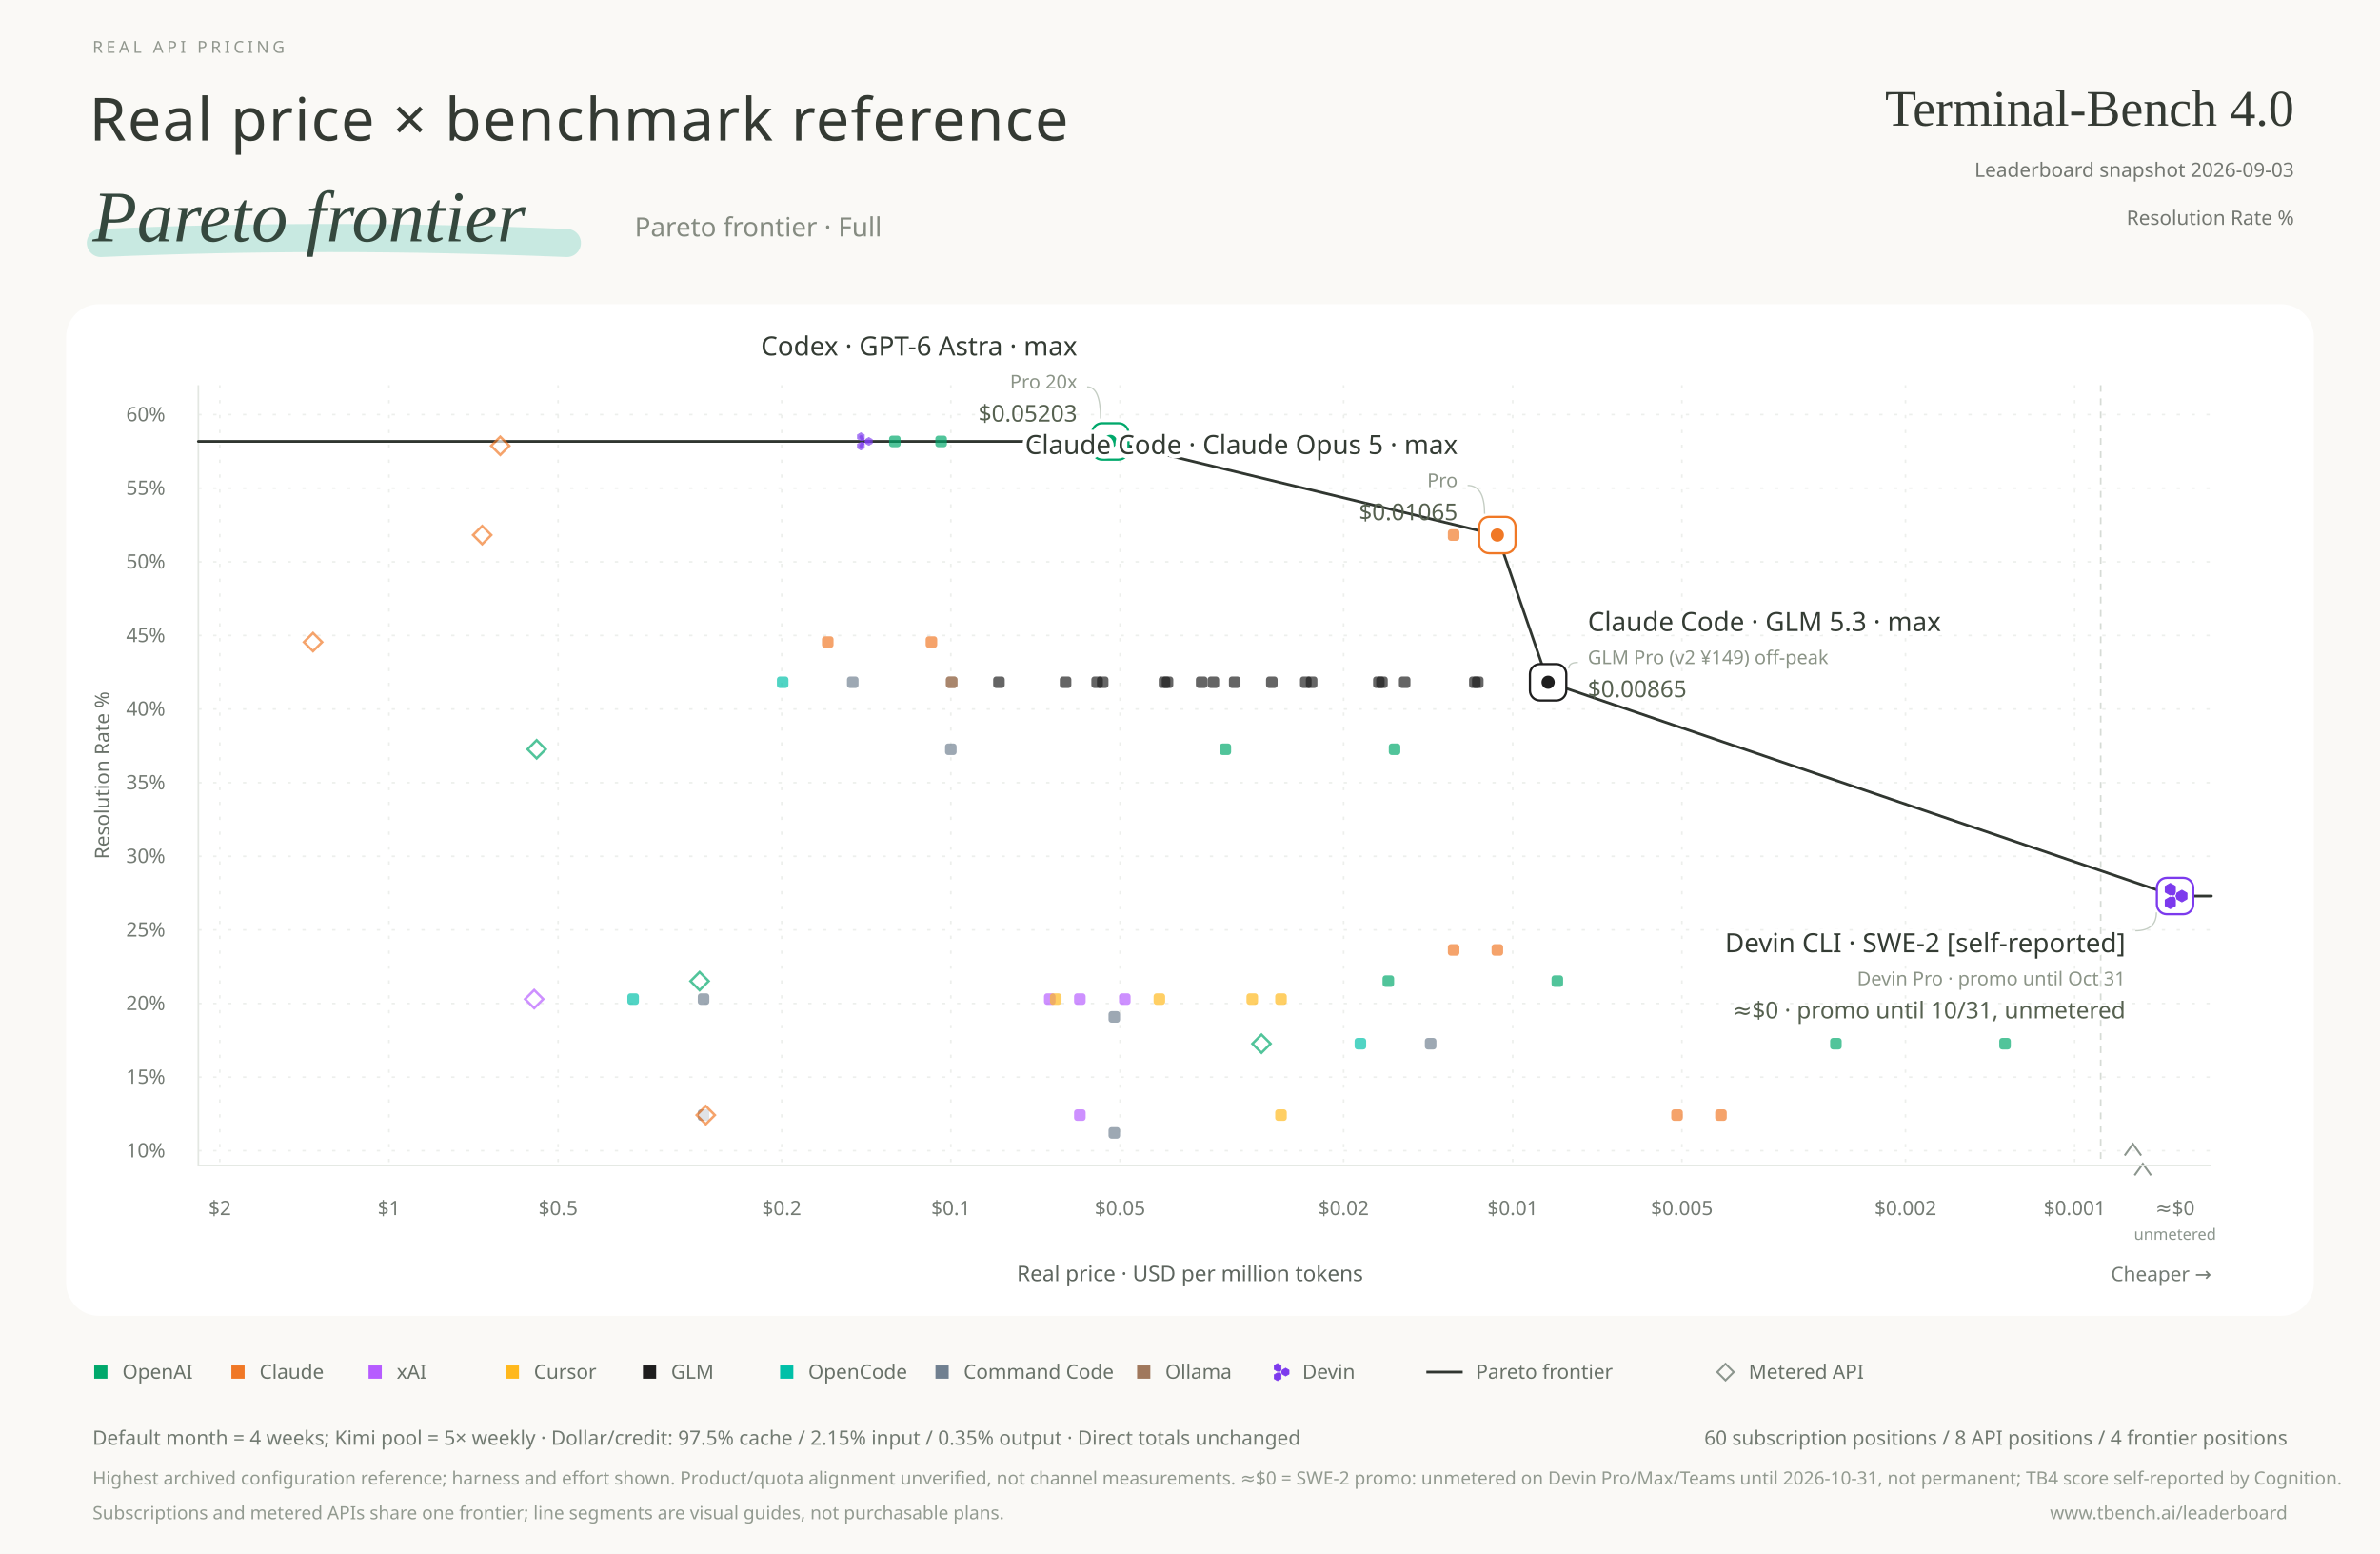
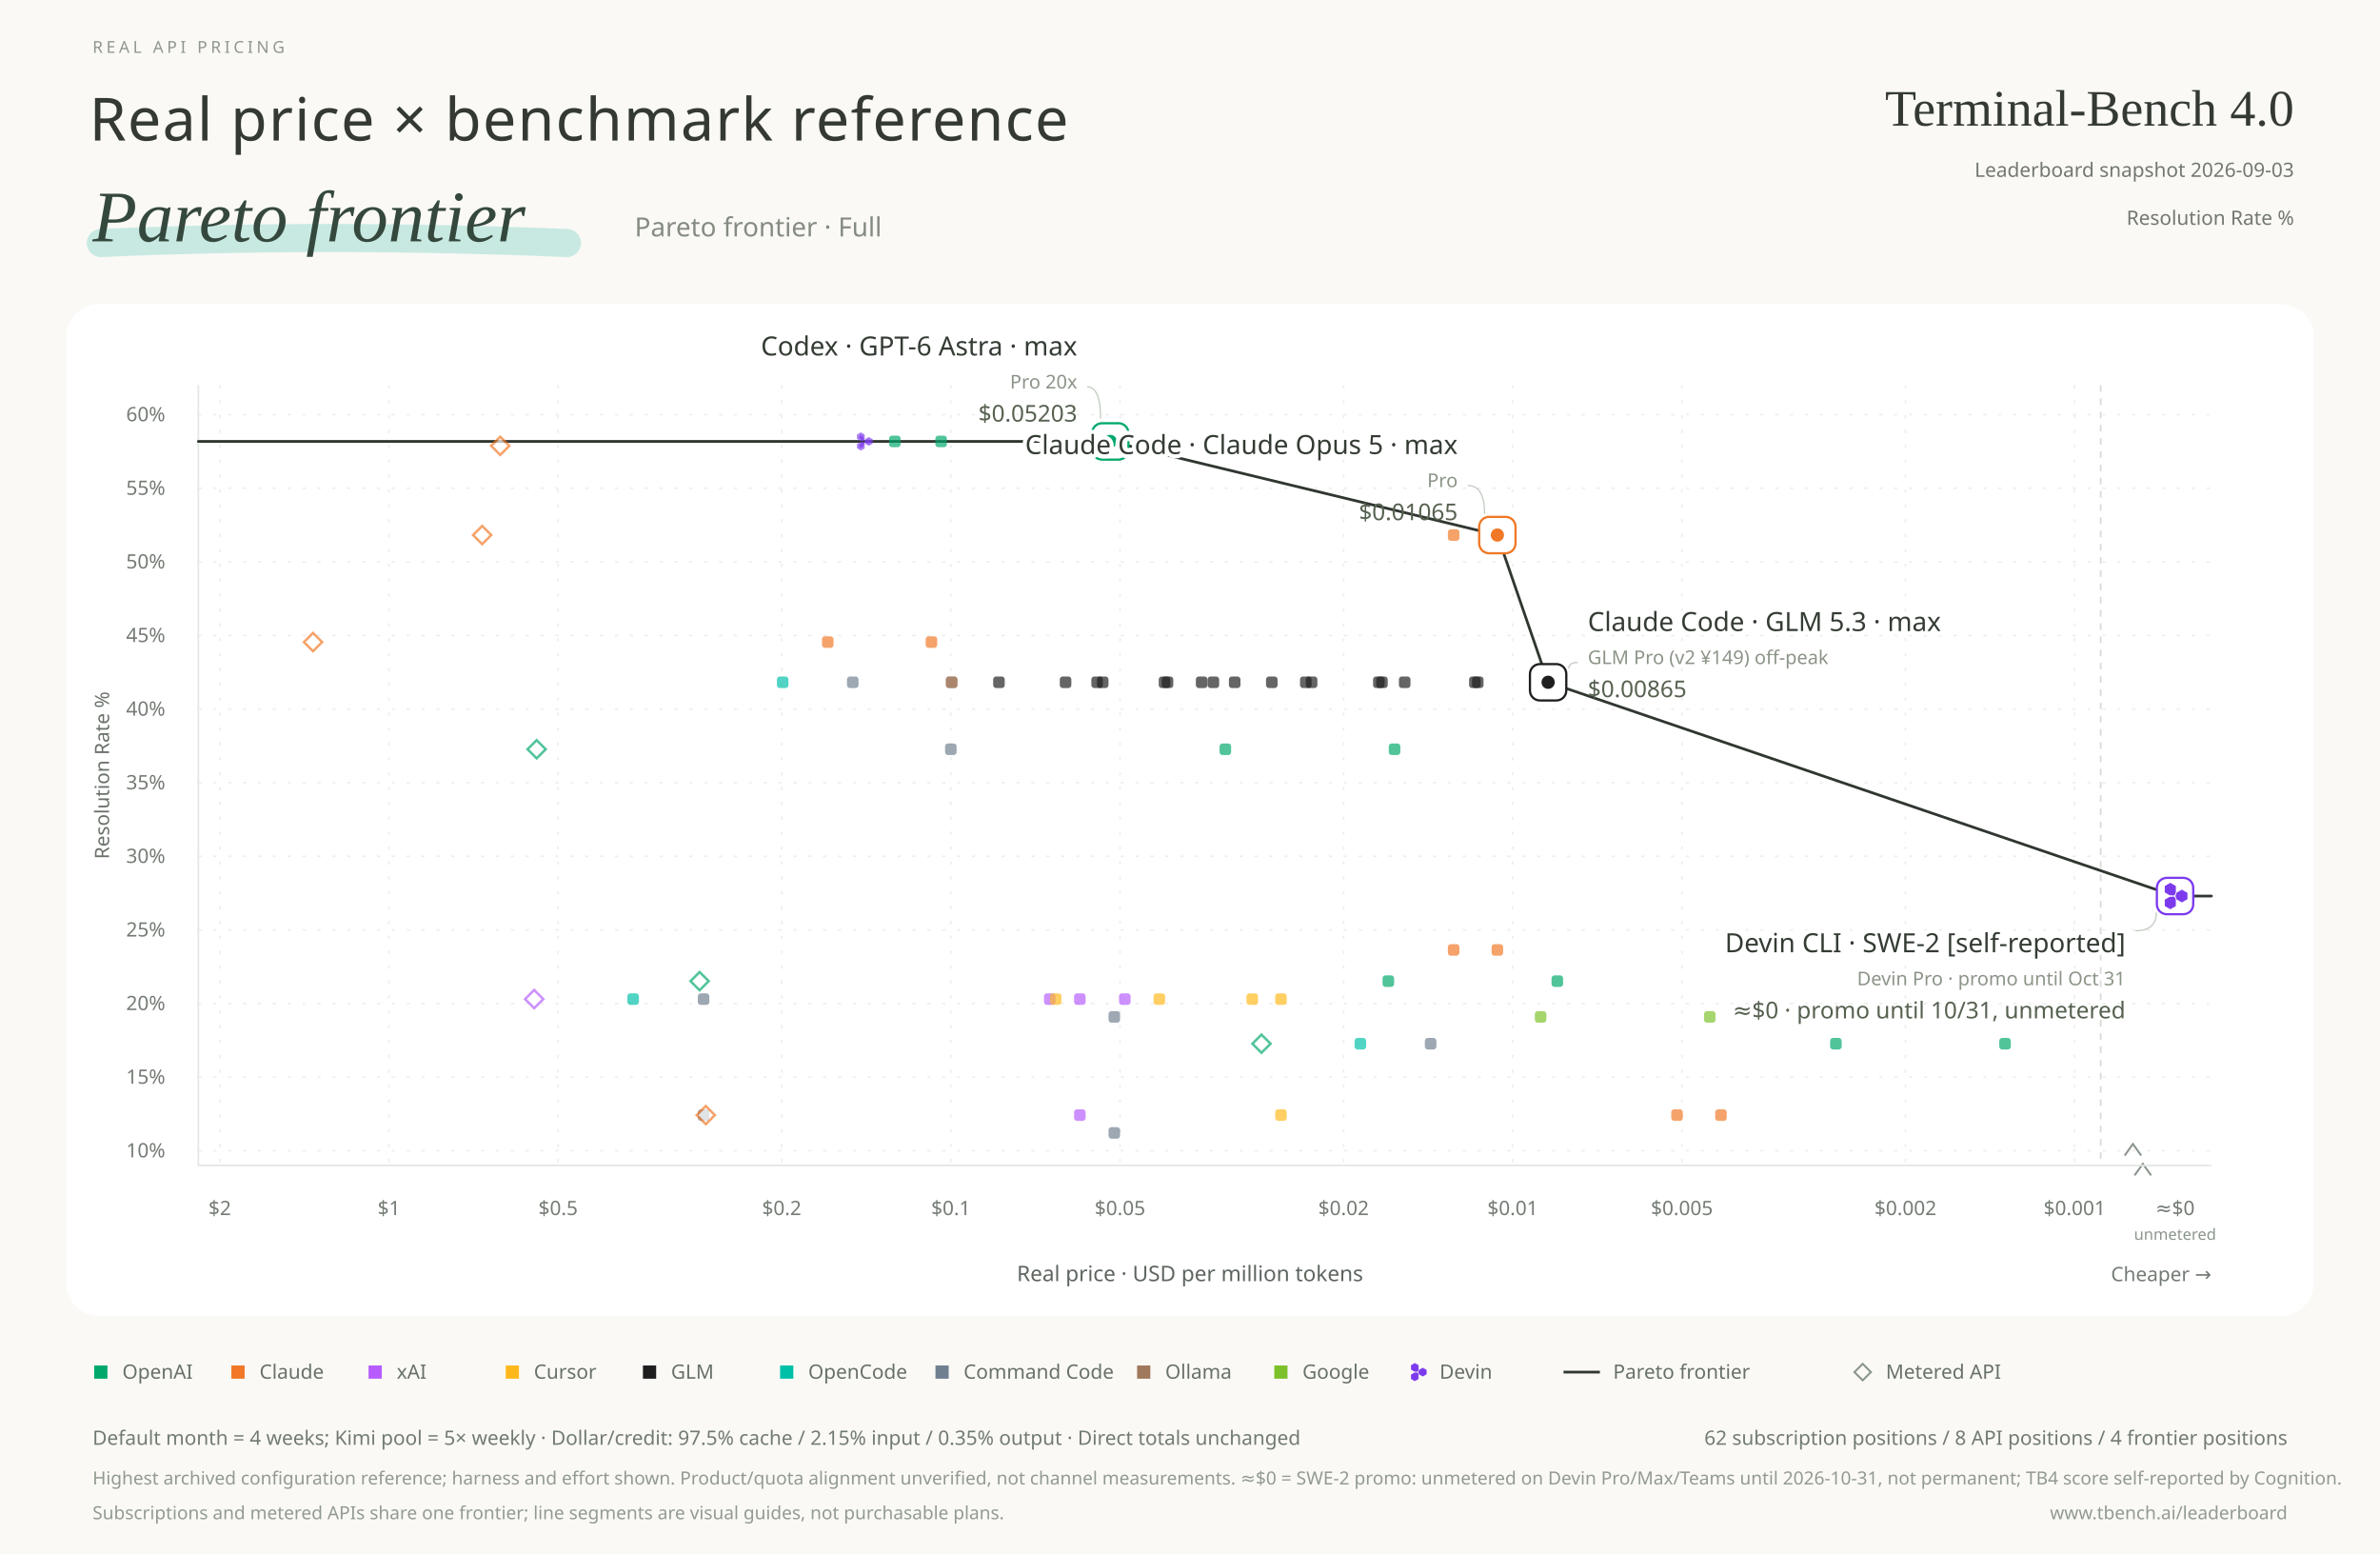
<svg xmlns="http://www.w3.org/2000/svg" width="1440" height="940" viewBox="0 0 1440 940" role="img" aria-labelledby="title desc">
  <style>text{font-family:"Microsoft YaHei","Segoe UI",sans-serif} .serif{font-family:"Times New Roman",serif} .number{font-family:"Segoe UI",sans-serif;font-variant-numeric:tabular-nums} .label-name{paint-order:stroke;stroke:#fff;stroke-width:5px;stroke-linejoin:round} .point:hover{opacity:1}</style>
  <rect width="1440" height="940" fill="#FAF9F6" />
  <text x="56.000" y="32.000" font-size="10" fill="#90968D" text-anchor="start" font-weight="400" letter-spacing="2.1">REAL API PRICING</text>
  <text x="54.000" y="85.000" font-size="36" fill="#343A33" text-anchor="start" font-weight="300" letter-spacing=".8">Real price × benchmark reference</text>
  <path d="M61 147 Q197 141 343 147" stroke="#9FDDD0" stroke-width="17" stroke-linecap="round" opacity=".55" fill="none" />
  <text x="56.000" y="146.000" font-size="44" fill="#35483E" text-anchor="start" font-weight="400" class="serif" font-style="italic">Pareto frontier</text>
  <text x="384.000" y="143.000" font-size="16" fill="#858B81" text-anchor="start" font-weight="300">Pareto frontier · Full</text>
  <text x="1388.000" y="76.000" font-size="31" fill="#343A33" text-anchor="end" font-weight="400" class="serif">Terminal-Bench 4.0</text>
  <text x="1388.000" y="107.000" font-size="12" fill="#737771" text-anchor="end" font-weight="400">Leaderboard snapshot  2026-09-03</text>
  <text x="1388.000" y="136.000" font-size="12" fill="#737771" text-anchor="end" font-weight="400">Resolution Rate %</text>
  <rect x="40" y="184" width="1360" height="612" rx="20" fill="#FFFFFF" />
  <path d="M1255.232 233V705" stroke="#E8EBE7" stroke-dasharray="2 7" opacity=".8" />
  <text x="1255.232" y="735.000" font-size="12" fill="#747B74" text-anchor="middle" font-weight="400" class="number">$0.001</text>
  <path d="M1152.892 233V705" stroke="#E8EBE7" stroke-dasharray="2 7" opacity=".8" />
  <text x="1152.892" y="735.000" font-size="12" fill="#747B74" text-anchor="middle" font-weight="400" class="number">$0.002</text>
  <path d="M1017.606 233V705" stroke="#E8EBE7" stroke-dasharray="2 7" opacity=".8" />
  <text x="1017.606" y="735.000" font-size="12" fill="#747B74" text-anchor="middle" font-weight="400" class="number">$0.005</text>
  <path d="M915.266 233V705" stroke="#E8EBE7" stroke-dasharray="2 7" opacity=".8" />
  <text x="915.266" y="735.000" font-size="12" fill="#747B74" text-anchor="middle" font-weight="400" class="number">$0.01</text>
  <path d="M812.926 233V705" stroke="#E8EBE7" stroke-dasharray="2 7" opacity=".8" />
  <text x="812.926" y="735.000" font-size="12" fill="#747B74" text-anchor="middle" font-weight="400" class="number">$0.02</text>
  <path d="M677.640 233V705" stroke="#E8EBE7" stroke-dasharray="2 7" opacity=".8" />
  <text x="677.640" y="735.000" font-size="12" fill="#747B74" text-anchor="middle" font-weight="400" class="number">$0.05</text>
  <path d="M575.300 233V705" stroke="#E8EBE7" stroke-dasharray="2 7" opacity=".8" />
  <text x="575.300" y="735.000" font-size="12" fill="#747B74" text-anchor="middle" font-weight="400" class="number">$0.1</text>
  <path d="M472.960 233V705" stroke="#E8EBE7" stroke-dasharray="2 7" opacity=".8" />
  <text x="472.960" y="735.000" font-size="12" fill="#747B74" text-anchor="middle" font-weight="400" class="number">$0.2</text>
  <path d="M337.674 233V705" stroke="#E8EBE7" stroke-dasharray="2 7" opacity=".8" />
  <text x="337.674" y="735.000" font-size="12" fill="#747B74" text-anchor="middle" font-weight="400" class="number">$0.5</text>
  <path d="M235.334 233V705" stroke="#E8EBE7" stroke-dasharray="2 7" opacity=".8" />
  <text x="235.334" y="735.000" font-size="12" fill="#747B74" text-anchor="middle" font-weight="400" class="number">$1</text>
  <path d="M132.994 233V705" stroke="#E8EBE7" stroke-dasharray="2 7" opacity=".8" />
  <text x="132.994" y="735.000" font-size="12" fill="#747B74" text-anchor="middle" font-weight="400" class="number">$2</text>
  <path d="M1271.010 233V705" stroke="#D6DBD5" stroke-dasharray="4 4" />
  <path d="M1285.505 699l5 -7 5 7M1291.505 711l5 -7 5 7" stroke="#8B958D" stroke-width="1.2" fill="none" />
  <text x="1316.000" y="735.000" font-size="12" fill="#747B74" text-anchor="middle" font-weight="400" class="number">≈$0</text>
  <text x="1316.000" y="750.000" font-size="9.5" fill="#8B958D" text-anchor="middle" font-weight="400">unmetered</text>
  <path d="M120 696.094H1338" stroke="#E8EBE7" stroke-dasharray="2 7" opacity=".8" />
  <text x="100.000" y="700.094" font-size="12" fill="#747B74" text-anchor="end" font-weight="400" class="number">10%</text>
  <path d="M120 651.566H1338" stroke="#E8EBE7" stroke-dasharray="2 7" opacity=".8" />
  <text x="100.000" y="655.566" font-size="12" fill="#747B74" text-anchor="end" font-weight="400" class="number">15%</text>
  <path d="M120 607.038H1338" stroke="#E8EBE7" stroke-dasharray="2 7" opacity=".8" />
  <text x="100.000" y="611.038" font-size="12" fill="#747B74" text-anchor="end" font-weight="400" class="number">20%</text>
  <path d="M120 562.509H1338" stroke="#E8EBE7" stroke-dasharray="2 7" opacity=".8" />
  <text x="100.000" y="566.509" font-size="12" fill="#747B74" text-anchor="end" font-weight="400" class="number">25%</text>
  <path d="M120 517.981H1338" stroke="#E8EBE7" stroke-dasharray="2 7" opacity=".8" />
  <text x="100.000" y="521.981" font-size="12" fill="#747B74" text-anchor="end" font-weight="400" class="number">30%</text>
  <path d="M120 473.453H1338" stroke="#E8EBE7" stroke-dasharray="2 7" opacity=".8" />
  <text x="100.000" y="477.453" font-size="12" fill="#747B74" text-anchor="end" font-weight="400" class="number">35%</text>
  <path d="M120 428.925H1338" stroke="#E8EBE7" stroke-dasharray="2 7" opacity=".8" />
  <text x="100.000" y="432.925" font-size="12" fill="#747B74" text-anchor="end" font-weight="400" class="number">40%</text>
  <path d="M120 384.396H1338" stroke="#E8EBE7" stroke-dasharray="2 7" opacity=".8" />
  <text x="100.000" y="388.396" font-size="12" fill="#747B74" text-anchor="end" font-weight="400" class="number">45%</text>
  <path d="M120 339.868H1338" stroke="#E8EBE7" stroke-dasharray="2 7" opacity=".8" />
  <text x="100.000" y="343.868" font-size="12" fill="#747B74" text-anchor="end" font-weight="400" class="number">50%</text>
  <path d="M120 295.340H1338" stroke="#E8EBE7" stroke-dasharray="2 7" opacity=".8" />
  <text x="100.000" y="299.340" font-size="12" fill="#747B74" text-anchor="end" font-weight="400" class="number">55%</text>
  <path d="M120 250.811H1338" stroke="#E8EBE7" stroke-dasharray="2 7" opacity=".8" />
  <text x="100.000" y="254.811" font-size="12" fill="#747B74" text-anchor="end" font-weight="400" class="number">60%</text>
  <path d="M120 233V705H1338" fill="none" stroke="#E3E7E2" />
  <text x="66.000" y="469.000" font-size="12" fill="#697169" text-anchor="middle" font-weight="400" transform="rotate(-90 66 469.0)">Resolution Rate %</text>
  <text x="720.000" y="775.000" font-size="13" fill="#5D655E" text-anchor="middle" font-weight="400">Real price · USD per million tokens</text>
  <text x="1338.000" y="775.000" font-size="12" fill="#737B74" text-anchor="end" font-weight="400">Cheaper →</text>
  <path id="frontier" d="M120.000,267.020 L671.764,267.020 L905.968,323.660 L936.679,412.716 L1316.000,542.026 L1338.000,542.026" fill="none" stroke="#303630" stroke-width="1.65" stroke-linecap="round" stroke-linejoin="round" />
  <g class="point" data-billing="subscription" data-frontier="false" data-price="0.03247" data-score="37.27" data-x="741.380" data-y="453.237" transform="translate(741.380 453.237)">
    <rect x="-3.5" y="-3.5" width="7" height="7" rx="1.8" fill="#00A86B" opacity=".68" />
  </g>
  <g class="point" data-billing="subscription" data-frontier="false" data-price="0.01623" data-score="37.27" data-x="843.765" data-y="453.237" transform="translate(843.765 453.237)">
    <rect x="-3.5" y="-3.5" width="7" height="7" rx="1.8" fill="#00A86B" opacity=".68" />
  </g>
  <g class="point" data-billing="subscription" data-frontier="false" data-price="0.00266" data-score="17.27" data-x="1110.787" data-y="631.350" transform="translate(1110.787 631.350)">
    <rect x="-3.5" y="-3.5" width="7" height="7" rx="1.8" fill="#00A86B" opacity=".68" />
  </g>
  <g class="point" data-billing="subscription" data-frontier="false" data-price="0.00133" data-score="17.27" data-x="1213.127" data-y="631.350" transform="translate(1213.127 631.350)">
    <rect x="-3.5" y="-3.5" width="7" height="7" rx="1.8" fill="#00A86B" opacity=".68" />
  </g>
  <g class="point" data-billing="subscription" data-frontier="false" data-price="0.12579" data-score="58.18" data-x="541.424" data-y="267.020" transform="translate(541.424 267.020)">
    <rect x="-3.5" y="-3.5" width="7" height="7" rx="1.8" fill="#00A86B" opacity=".68" />
  </g>
  <g class="point" data-billing="subscription" data-frontier="true" data-price="0.05203" data-score="58.18" data-x="671.764" data-y="267.020" transform="translate(671.764 267.020)">
    <rect x="-11" y="-11" width="22" height="22" rx="6" fill="#FFF" stroke="#00A86B" stroke-width="1.35" />
    <circle r="4" fill="#00A86B" />
  </g>
  <g class="point" data-billing="subscription" data-frontier="false" data-price="0.14265" data-score="58.18" data-x="522.853" data-y="267.020" transform="translate(522.853 267.020)">
    <path d="M0.11,-1.63 L-1.97,-0.43 L-4.05,-1.63 L-4.05,-4.03 L-1.97,-5.23 L0.11,-4.03Z M0.11,4.03 L-1.97,5.23 L-4.05,4.03 L-4.05,1.63 L-1.97,0.43 L0.11,1.63Z M4.91,1.20 L2.83,2.40 L0.75,1.20 L0.75,-1.20 L2.83,-2.40 L4.91,-1.20Z" fill="#7C3AED" opacity="0.68" stroke="#7C3AED" stroke-width="0.43" stroke-linejoin="round" />
    <path d="M-0.89,-1.27 L-1.87,-2.69 M-0.89,1.27 L-1.87,2.69 M1.27,0.00 L2.69,0.00" stroke="#7C3AED" stroke-width="2.16" stroke-linecap="round" opacity="0.68" fill="none" />
  </g>
+   <g class="point" data-billing="subscription" data-frontier="false" data-price="0.00892" data-score="19.09" data-x="932.140" data-y="615.142" transform="translate(932.140 615.142)">
+     <rect x="-3.5" y="-3.5" width="7" height="7" rx="1.8" fill="#7CC12A" opacity=".68" />
+   </g>
+   <g class="point" data-billing="subscription" data-frontier="false" data-price="0.00446" data-score="19.09" data-x="1034.480" data-y="615.142" transform="translate(1034.480 615.142)">
+     <rect x="-3.5" y="-3.5" width="7" height="7" rx="1.8" fill="#7CC12A" opacity=".68" />
+   </g>
  <g class="point" data-billing="subscription" data-frontier="true" data-price="0.01065" data-score="51.82" data-x="905.968" data-y="323.660" transform="translate(905.968 323.660)">
    <rect x="-11" y="-11" width="22" height="22" rx="6" fill="#FFF" stroke="#F07826" stroke-width="1.35" />
    <circle r="4" fill="#F07826" />
  </g>
  <g class="point" data-billing="subscription" data-frontier="false" data-price="0.01274" data-score="51.82" data-x="879.512" data-y="323.660" transform="translate(879.512 323.660)">
    <rect x="-3.5" y="-3.5" width="7" height="7" rx="1.8" fill="#F07826" opacity=".68" />
  </g>
  <g class="point" data-billing="subscription" data-frontier="false" data-price="0.06653" data-score="57.88" data-x="635.468" data-y="269.691" transform="translate(635.468 269.691)">
    <rect x="-3.5" y="-3.5" width="7" height="7" rx="1.8" fill="#F07826" opacity=".68" />
  </g>
  <g class="point" data-billing="subscription" data-frontier="false" data-price="0.05894" data-score="20.3" data-x="653.353" data-y="604.366" transform="translate(653.353 604.366)">
    <rect x="-3.5" y="-3.5" width="7" height="7" rx="1.8" fill="#B65CFF" opacity=".68" />
  </g>
  <g class="point" data-billing="subscription" data-frontier="false" data-price="0.04902" data-score="20.3" data-x="680.563" data-y="604.366" transform="translate(680.563 604.366)">
    <rect x="-3.5" y="-3.5" width="7" height="7" rx="1.8" fill="#B65CFF" opacity=".68" />
  </g>
  <g class="point" data-billing="subscription" data-frontier="false" data-price="0.06667" data-score="20.3" data-x="635.158" data-y="604.366" transform="translate(635.158 604.366)">
    <rect x="-3.5" y="-3.5" width="7" height="7" rx="1.8" fill="#B65CFF" opacity=".68" />
  </g>
  <g class="point" data-billing="subscription" data-frontier="false" data-price="0.02585" data-score="20.3" data-x="775.044" data-y="604.366" transform="translate(775.044 604.366)">
    <rect x="-3.5" y="-3.5" width="7" height="7" rx="1.8" fill="#FFB81C" opacity=".68" />
  </g>
  <g class="point" data-billing="subscription" data-frontier="false" data-price="0.06506" data-score="20.3" data-x="638.767" data-y="604.366" transform="translate(638.767 604.366)">
    <rect x="-3.5" y="-3.5" width="7" height="7" rx="1.8" fill="#FFB81C" opacity=".68" />
  </g>
  <g class="point" data-billing="subscription" data-frontier="false" data-price="0.04255" data-score="20.3" data-x="701.462" data-y="604.366" transform="translate(701.462 604.366)">
    <rect x="-3.5" y="-3.5" width="7" height="7" rx="1.8" fill="#FFB81C" opacity=".68" />
  </g>
  <g class="point" data-billing="subscription" data-frontier="false" data-price="0.02908" data-score="20.3" data-x="757.660" data-y="604.366" transform="translate(757.660 604.366)">
    <rect x="-3.5" y="-3.5" width="7" height="7" rx="1.8" fill="#FFB81C" opacity=".68" />
  </g>
  <g class="point" data-billing="subscription" data-frontier="false" data-price="0.08211" data-score="41.82" data-x="604.403" data-y="412.716" transform="translate(604.403 412.716)">
    <rect x="-3.5" y="-3.5" width="7" height="7" rx="1.8" fill="#1E1E1E" opacity=".68" />
  </g>
  <g class="point" data-billing="subscription" data-frontier="false" data-price="0.05491" data-score="41.82" data-x="663.810" data-y="412.716" transform="translate(663.810 412.716)">
    <rect x="-3.5" y="-3.5" width="7" height="7" rx="1.8" fill="#1E1E1E" opacity=".68" />
  </g>
  <g class="point" data-billing="subscription" data-frontier="false" data-price="0.04115" data-score="41.82" data-x="706.401" data-y="412.716" transform="translate(706.401 412.716)">
    <rect x="-3.5" y="-3.5" width="7" height="7" rx="1.8" fill="#1E1E1E" opacity=".68" />
  </g>
  <g class="point" data-billing="subscription" data-frontier="false" data-price="0.0341" data-score="41.82" data-x="734.148" data-y="412.716" transform="translate(734.148 412.716)">
    <rect x="-3.5" y="-3.5" width="7" height="7" rx="1.8" fill="#1E1E1E" opacity=".68" />
  </g>
  <g class="point" data-billing="subscription" data-frontier="false" data-price="0.0228" data-score="41.82" data-x="793.581" data-y="412.716" transform="translate(793.581 412.716)">
    <rect x="-3.5" y="-3.5" width="7" height="7" rx="1.8" fill="#1E1E1E" opacity=".68" />
  </g>
  <g class="point" data-billing="subscription" data-frontier="false" data-price="0.01709" data-score="41.82" data-x="836.142" data-y="412.716" transform="translate(836.142 412.716)">
    <rect x="-3.5" y="-3.5" width="7" height="7" rx="1.8" fill="#1E1E1E" opacity=".68" />
  </g>
  <g class="point" data-billing="subscription" data-frontier="false" data-price="0.06249" data-score="41.82" data-x="644.718" data-y="412.716" transform="translate(644.718 412.716)">
    <rect x="-3.5" y="-3.5" width="7" height="7" rx="1.8" fill="#1E1E1E" opacity=".68" />
  </g>
  <g class="point" data-billing="subscription" data-frontier="false" data-price="0.04166" data-score="41.82" data-x="704.583" data-y="412.716" transform="translate(704.583 412.716)">
    <rect x="-3.5" y="-3.5" width="7" height="7" rx="1.8" fill="#1E1E1E" opacity=".68" />
  </g>
  <g class="point" data-billing="subscription" data-frontier="false" data-price="0.03125" data-score="41.82" data-x="747.034" data-y="412.716" transform="translate(747.034 412.716)">
    <rect x="-3.5" y="-3.5" width="7" height="7" rx="1.8" fill="#1E1E1E" opacity=".68" />
  </g>
  <g class="point" data-billing="subscription" data-frontier="false" data-price="0.01731" data-score="41.82" data-x="834.253" data-y="412.716" transform="translate(834.253 412.716)">
    <rect x="-3.5" y="-3.5" width="7" height="7" rx="1.8" fill="#1E1E1E" opacity=".68" />
  </g>
  <g class="point" data-billing="subscription" data-frontier="false" data-price="0.01154" data-score="41.82" data-x="894.118" data-y="412.716" transform="translate(894.118 412.716)">
    <rect x="-3.5" y="-3.5" width="7" height="7" rx="1.8" fill="#1E1E1E" opacity=".68" />
  </g>
  <g class="point" data-billing="subscription" data-frontier="true" data-price="0.00865" data-score="41.82" data-x="936.679" data-y="412.716" transform="translate(936.679 412.716)">
    <rect x="-11" y="-11" width="22" height="22" rx="6" fill="#FFF" stroke="#1E1E1E" stroke-width="1.35" />
    <circle r="4" fill="#1E1E1E" />
  </g>
  <g class="point" data-billing="subscription" data-frontier="false" data-price="0.05367" data-score="41.82" data-x="667.182" data-y="412.716" transform="translate(667.182 412.716)">
    <rect x="-3.5" y="-3.5" width="7" height="7" rx="1.8" fill="#1E1E1E" opacity=".68" />
  </g>
  <g class="point" data-billing="subscription" data-frontier="false" data-price="0.03578" data-score="41.82" data-x="727.047" data-y="412.716" transform="translate(727.047 412.716)">
    <rect x="-3.5" y="-3.5" width="7" height="7" rx="1.8" fill="#1E1E1E" opacity=".68" />
  </g>
  <g class="point" data-billing="subscription" data-frontier="false" data-price="0.02684" data-score="41.82" data-x="769.495" data-y="412.716" transform="translate(769.495 412.716)">
    <rect x="-3.5" y="-3.5" width="7" height="7" rx="1.8" fill="#1E1E1E" opacity=".68" />
  </g>
  <g class="point" data-billing="subscription" data-frontier="false" data-price="0.02335" data-score="41.82" data-x="790.061" data-y="412.716" transform="translate(790.061 412.716)">
    <rect x="-3.5" y="-3.5" width="7" height="7" rx="1.8" fill="#1E1E1E" opacity=".68" />
  </g>
  <g class="point" data-billing="subscription" data-frontier="false" data-price="0.01557" data-score="41.82" data-x="849.895" data-y="412.716" transform="translate(849.895 412.716)">
    <rect x="-3.5" y="-3.5" width="7" height="7" rx="1.8" fill="#1E1E1E" opacity=".68" />
  </g>
  <g class="point" data-billing="subscription" data-frontier="false" data-price="0.01168" data-score="41.82" data-x="892.338" data-y="412.716" transform="translate(892.338 412.716)">
    <rect x="-3.5" y="-3.5" width="7" height="7" rx="1.8" fill="#1E1E1E" opacity=".68" />
  </g>
  <g class="point" data-billing="subscription" data-frontier="false" data-price="0.36765" data-score="20.3" data-x="383.072" data-y="604.366" transform="translate(383.072 604.366)">
    <rect x="-3.5" y="-3.5" width="7" height="7" rx="1.8" fill="#00C0A8" opacity=".68" />
  </g>
  <g class="point" data-billing="subscription" data-frontier="false" data-price="0.01867" data-score="17.27" data-x="823.086" data-y="631.350" transform="translate(823.086 631.350)">
    <rect x="-3.5" y="-3.5" width="7" height="7" rx="1.8" fill="#00C0A8" opacity=".68" />
  </g>
  <g class="point" data-billing="subscription" data-frontier="false" data-price="0.1992" data-score="41.82" data-x="473.552" data-y="412.716" transform="translate(473.552 412.716)">
    <rect x="-3.5" y="-3.5" width="7" height="7" rx="1.8" fill="#00C0A8" opacity=".68" />
  </g>
  <g class="point" data-billing="subscription" data-frontier="false" data-price="0.1" data-score="37.27" data-x="575.300" data-y="453.237" transform="translate(575.300 453.237)">
    <rect x="-3.5" y="-3.5" width="7" height="7" rx="1.8" fill="#708090" opacity=".68" />
  </g>
  <g class="point" data-billing="subscription" data-frontier="false" data-price="0.05118" data-score="19.09" data-x="674.196" data-y="615.142" transform="translate(674.196 615.142)">
    <rect x="-3.5" y="-3.5" width="7" height="7" rx="1.8" fill="#708090" opacity=".68" />
  </g>
  <g class="point" data-billing="subscription" data-frontier="false" data-price="0.014" data-score="17.27" data-x="865.588" data-y="631.350" transform="translate(865.588 631.350)">
    <rect x="-3.5" y="-3.5" width="7" height="7" rx="1.8" fill="#708090" opacity=".68" />
  </g>
  <g class="point" data-billing="subscription" data-frontier="false" data-price="0.14948" data-score="41.82" data-x="515.948" data-y="412.716" transform="translate(515.948 412.716)">
    <rect x="-3.5" y="-3.5" width="7" height="7" rx="1.8" fill="#708090" opacity=".68" />
  </g>
  <g class="point" data-billing="subscription" data-frontier="false" data-price="0.27548" data-score="12.42" data-x="425.685" data-y="674.543" transform="translate(425.685 674.543)">
    <rect x="-3.5" y="-3.5" width="7" height="7" rx="1.8" fill="#708090" opacity=".68" />
  </g>
  <g class="point" data-billing="subscription" data-frontier="false" data-price="0.27548" data-score="20.3" data-x="425.685" data-y="604.366" transform="translate(425.685 604.366)">
    <rect x="-3.5" y="-3.5" width="7" height="7" rx="1.8" fill="#708090" opacity=".68" />
  </g>
  <g class="point" data-billing="subscription" data-frontier="false" data-price="0.05118" data-score="11.21" data-x="674.196" data-y="685.318" transform="translate(674.196 685.318)">
    <rect x="-3.5" y="-3.5" width="7" height="7" rx="1.8" fill="#708090" opacity=".68" />
  </g>
  <g class="point" data-billing="subscription" data-frontier="false" data-price="0.09965" data-score="41.82" data-x="575.818" data-y="412.716" transform="translate(575.818 412.716)">
    <rect x="-3.5" y="-3.5" width="7" height="7" rx="1.8" fill="#A0785C" opacity=".68" />
  </g>
  <g class="point" data-billing="subscription" data-frontier="false" data-price="0.09967" data-score="41.82" data-x="575.788" data-y="412.716" transform="translate(575.788 412.716)">
    <rect x="-3.5" y="-3.5" width="7" height="7" rx="1.8" fill="#A0785C" opacity=".68" />
  </g>
  <g class="point" data-billing="subscription" data-frontier="false" data-price="0.01665" data-score="21.52" data-x="839.993" data-y="593.501" transform="translate(839.993 593.501)">
    <rect x="-3.5" y="-3.5" width="7" height="7" rx="1.8" fill="#00A86B" opacity=".68" />
  </g>
  <g class="point" data-billing="subscription" data-frontier="false" data-price="0.00833" data-score="21.52" data-x="942.244" data-y="593.501" transform="translate(942.244 593.501)">
    <rect x="-3.5" y="-3.5" width="7" height="7" rx="1.8" fill="#00A86B" opacity=".68" />
  </g>
  <g class="point" data-billing="subscription" data-frontier="false" data-price="0.00426" data-score="12.42" data-x="1041.254" data-y="674.543" transform="translate(1041.254 674.543)">
    <rect x="-3.5" y="-3.5" width="7" height="7" rx="1.8" fill="#F07826" opacity=".68" />
  </g>
  <g class="point" data-billing="subscription" data-frontier="false" data-price="0.01065" data-score="23.64" data-x="905.968" data-y="574.621" transform="translate(905.968 574.621)">
    <rect x="-3.5" y="-3.5" width="7" height="7" rx="1.8" fill="#F07826" opacity=".68" />
  </g>
  <g class="point" data-billing="subscription" data-frontier="false" data-price="0.0051" data-score="12.42" data-x="1014.682" data-y="674.543" transform="translate(1014.682 674.543)">
    <rect x="-3.5" y="-3.5" width="7" height="7" rx="1.8" fill="#F07826" opacity=".68" />
  </g>
  <g class="point" data-billing="subscription" data-frontier="false" data-price="0.01274" data-score="23.64" data-x="879.512" data-y="574.621" transform="translate(879.512 574.621)">
    <rect x="-3.5" y="-3.5" width="7" height="7" rx="1.8" fill="#F07826" opacity=".68" />
  </g>
  <g class="point" data-billing="subscription" data-frontier="false" data-price="0.1656" data-score="44.55" data-x="500.827" data-y="388.404" transform="translate(500.827 388.404)">
    <rect x="-3.5" y="-3.5" width="7" height="7" rx="1.8" fill="#F07826" opacity=".68" />
  </g>
  <g class="point" data-billing="subscription" data-frontier="false" data-price="0.10828" data-score="44.55" data-x="563.555" data-y="388.404" transform="translate(563.555 388.404)">
    <rect x="-3.5" y="-3.5" width="7" height="7" rx="1.8" fill="#F07826" opacity=".68" />
  </g>
  <g class="point" data-billing="subscription" data-frontier="false" data-price="0.06652" data-score="57.88" data-x="635.490" data-y="269.691" transform="translate(635.490 269.691)">
    <rect x="-3.5" y="-3.5" width="7" height="7" rx="1.8" fill="#F07826" opacity=".68" />
  </g>
  <g class="point" data-billing="subscription" data-frontier="false" data-price="0.10406" data-score="58.18" data-x="569.424" data-y="267.020" transform="translate(569.424 267.020)">
    <rect x="-3.5" y="-3.5" width="7" height="7" rx="1.8" fill="#00A86B" opacity=".68" />
  </g>
  <g class="point" data-billing="subscription" data-frontier="false" data-price="0.02585" data-score="12.42" data-x="775.044" data-y="674.543" transform="translate(775.044 674.543)">
    <rect x="-3.5" y="-3.5" width="7" height="7" rx="1.8" fill="#FFB81C" opacity=".68" />
  </g>
  <g class="point" data-billing="subscription" data-frontier="false" data-price="0.05894" data-score="12.42" data-x="653.353" data-y="674.543" transform="translate(653.353 674.543)">
    <rect x="-3.5" y="-3.5" width="7" height="7" rx="1.8" fill="#B65CFF" opacity=".68" />
  </g>
  <g class="point" data-billing="subscription" data-frontier="true" data-price="0.0" data-score="27.3" data-x="1316.000" data-y="542.026" transform="translate(1316.000 542.026)">
    <rect x="-11" y="-11" width="22" height="22" rx="6" fill="#FFF" stroke="#7C3AED" stroke-width="1.35" />
    <path d="M0.16,-2.38 L-2.87,-0.63 L-5.90,-2.38 L-5.90,-5.88 L-2.87,-7.63 L0.16,-5.88Z M0.16,5.88 L-2.87,7.63 L-5.90,5.88 L-5.90,2.38 L-2.87,0.63 L0.16,2.38Z M7.16,1.75 L4.13,3.50 L1.10,1.75 L1.10,-1.75 L4.13,-3.50 L7.16,-1.75Z" fill="#7C3AED" opacity="1.0" stroke="#7C3AED" stroke-width="0.63" stroke-linejoin="round" />
    <path d="M-1.29,-1.86 L-2.73,-3.92 M-1.29,1.86 L-2.73,3.92 M1.86,0.00 L3.92,0.00" stroke="#7C3AED" stroke-width="3.15" stroke-linecap="round" opacity="1.0" fill="none" />
  </g>
  <g class="point" data-billing="metered" data-frontier="false" data-price="0.546" data-score="37.27" data-x="324.680" data-y="453.237" transform="translate(324.680 453.237)">
    <path d="M0 -5.5L5.5 0 0 5.5 -5.5 0Z" fill="white" stroke="#00A86B" stroke-width="1.5" opacity=".68" />
  </g>
  <g class="point" data-billing="metered" data-frontier="false" data-price="0.5515" data-score="20.3" data-x="323.200" data-y="604.366" transform="translate(323.200 604.366)">
    <path d="M0 -5.5L5.5 0 0 5.5 -5.5 0Z" fill="white" stroke="#B65CFF" stroke-width="1.5" opacity=".68" />
  </g>
  <g class="point" data-billing="metered" data-frontier="false" data-price="0.6825" data-score="51.82" data-x="291.734" data-y="323.660" transform="translate(291.734 323.660)">
    <path d="M0 -5.5L5.5 0 0 5.5 -5.5 0Z" fill="white" stroke="#F07826" stroke-width="1.5" opacity=".68" />
  </g>
  <g class="point" data-billing="metered" data-frontier="false" data-price="0.273" data-score="12.42" data-x="427.020" data-y="674.543" transform="translate(427.020 674.543)">
    <path d="M0 -5.5L5.5 0 0 5.5 -5.5 0Z" fill="white" stroke="#F07826" stroke-width="1.5" opacity=".68" />
  </g>
  <g class="point" data-billing="metered" data-frontier="false" data-price="1.365" data-score="44.55" data-x="189.394" data-y="388.404" transform="translate(189.394 388.404)">
    <path d="M0 -5.5L5.5 0 0 5.5 -5.5 0Z" fill="white" stroke="#F07826" stroke-width="1.5" opacity=".68" />
  </g>
  <g class="point" data-billing="metered" data-frontier="false" data-price="0.63375" data-score="57.88" data-x="302.675" data-y="269.691" transform="translate(302.675 269.691)">
    <path d="M0 -5.5L5.5 0 0 5.5 -5.5 0Z" fill="white" stroke="#F07826" stroke-width="1.5" opacity=".68" />
  </g>
  <g class="point" data-billing="metered" data-frontier="false" data-price="0.28" data-score="21.52" data-x="423.282" data-y="593.501" transform="translate(423.282 593.501)">
    <path d="M0 -5.5L5.5 0 0 5.5 -5.5 0Z" fill="white" stroke="#00A86B" stroke-width="1.5" opacity=".68" />
  </g>
  <g class="point" data-billing="metered" data-frontier="false" data-price="0.028" data-score="17.27" data-x="763.248" data-y="631.350" transform="translate(763.248 631.350)">
    <path d="M0 -5.5L5.5 0 0 5.5 -5.5 0Z" fill="white" stroke="#00A86B" stroke-width="1.5" opacity=".68" />
  </g>
  <g class="front-label" data-model="gpt-6-astra">
    <path d="M665.906,253.211Q665.906,234.020 657.764,234.020" stroke="#C4CDC3" stroke-width=".8" fill="none" />
    <text x="651.764" y="215.020" font-size="16" fill="#343C34" text-anchor="end" font-weight="400" class="label-name">Codex · GPT-6 Astra · max</text>
    <text x="651.764" y="235.020" font-size="11.5" fill="#8B9487" text-anchor="end" font-weight="400">Pro 20x</text>
    <text x="651.764" y="255.020" font-size="14" fill="#566150" text-anchor="end" font-weight="400" class="number">$0.05203</text>
  </g>
  <g class="front-label" data-model="claude-opus-5">
    <path d="M898.251,310.797Q898.251,293.660 887.968,293.660" stroke="#C4CDC3" stroke-width=".8" fill="none" />
    <text x="881.968" y="274.660" font-size="16" fill="#343C34" text-anchor="end" font-weight="400" class="label-name">Claude Code · Claude Opus 5 · max</text>
    <text x="881.968" y="294.660" font-size="11.5" fill="#8B9487" text-anchor="end" font-weight="400">Pro</text>
    <text x="881.968" y="314.660" font-size="14" fill="#566150" text-anchor="end" font-weight="400" class="number">$0.01065</text>
  </g>
  <g class="front-label" data-model="glm-5.3">
    <path d="M949.159,404.396Q949.159,400.716 954.679,400.716" stroke="#C4CDC3" stroke-width=".8" fill="none" />
    <text x="960.679" y="381.716" font-size="16" fill="#343C34" text-anchor="start" font-weight="400" class="label-name">Claude Code · GLM 5.3 · max</text>
    <text x="960.679" y="401.716" font-size="11.5" fill="#8B9487" text-anchor="start" font-weight="400">GLM Pro (v2 ¥149) off-peak</text>
    <text x="960.679" y="421.716" font-size="14" fill="#566150" text-anchor="start" font-weight="400" class="number">$0.00865</text>
  </g>
  <g class="front-label" data-model="swe-2">
    <path d="M1304.711,551.904Q1304.711,563.026 1292.000,563.026" stroke="#C4CDC3" stroke-width=".8" fill="none" />
    <text x="1286.000" y="576.026" font-size="16" fill="#343C34" text-anchor="end" font-weight="400" class="label-name">Devin CLI · SWE-2 [self-reported]</text>
    <text x="1286.000" y="596.026" font-size="11.5" fill="#8B9487" text-anchor="end" font-weight="400">Devin Pro · promo until Oct 31</text>
    <text x="1286.000" y="616.026" font-size="14" fill="#566150" text-anchor="end" font-weight="400" class="number">≈$0 · promo until 10/31, unmetered</text>
  </g>
  <rect x="57" y="826" width="8" height="8" fill="#00A86B" />
  <text x="74.000" y="834.000" font-size="12" fill="#687168" text-anchor="start" font-weight="400">OpenAI</text>
  <rect x="140" y="826" width="8" height="8" fill="#F07826" />
  <text x="157.000" y="834.000" font-size="12" fill="#687168" text-anchor="start" font-weight="400">Claude</text>
  <rect x="223" y="826" width="8" height="8" fill="#B65CFF" />
  <text x="240.000" y="834.000" font-size="12" fill="#687168" text-anchor="start" font-weight="400">xAI</text>
  <rect x="306" y="826" width="8" height="8" fill="#FFB81C" />
  <text x="323.000" y="834.000" font-size="12" fill="#687168" text-anchor="start" font-weight="400">Cursor</text>
  <rect x="389" y="826" width="8" height="8" fill="#1E1E1E" />
  <text x="406.000" y="834.000" font-size="12" fill="#687168" text-anchor="start" font-weight="400">GLM</text>
  <rect x="472" y="826" width="8" height="8" fill="#00C0A8" />
  <text x="489.000" y="834.000" font-size="12" fill="#687168" text-anchor="start" font-weight="400">OpenCode</text>
  <rect x="566" y="826" width="8" height="8" fill="#708090" />
  <text x="583.000" y="834.000" font-size="12" fill="#687168" text-anchor="start" font-weight="400">Command Code</text>
  <rect x="688" y="826" width="8" height="8" fill="#A0785C" />
  <text x="705.000" y="834.000" font-size="12" fill="#687168" text-anchor="start" font-weight="400">Ollama</text>
-   <path d="M775.11,828.37 L773.03,829.57 L770.95,828.37 L770.95,825.97 L773.03,824.77 L775.11,825.97Z M775.11,834.03 L773.03,835.23 L770.95,834.03 L770.95,831.63 L773.03,830.43 L775.11,831.63Z M779.91,831.20 L777.83,832.40 L775.75,831.20 L775.75,828.80 L777.83,827.60 L779.91,828.80Z" fill="#7C3AED" opacity="1.0" stroke="#7C3AED" stroke-width="0.43" stroke-linejoin="round" />
-   <path d="M774.11,828.73 L773.13,827.31 M774.11,831.27 L773.13,832.69 M776.27,830.00 L777.69,830.00" stroke="#7C3AED" stroke-width="2.16" stroke-linecap="round" opacity="1.0" fill="none" />
-   <text x="788.000" y="834.000" font-size="12" fill="#687168" text-anchor="start" font-weight="400">Devin</text>
-   <path d="M863 830h22" stroke="#303630" stroke-width="1.65" />
-   <text x="893.000" y="834.000" font-size="12" fill="#687168" text-anchor="start" font-weight="400">Pareto frontier</text>
-   <path d="M1044 825l5 5-5 5-5-5Z" fill="none" stroke="#8B958D" stroke-width="1.2" />
-   <text x="1058.000" y="834.000" font-size="12" fill="#687168" text-anchor="start" font-weight="400">Metered API</text>
+   <rect x="771" y="826" width="8" height="8" fill="#7CC12A" />
+   <text x="788.000" y="834.000" font-size="12" fill="#687168" text-anchor="start" font-weight="400">Google</text>
+   <path d="M858.11,828.37 L856.03,829.57 L853.95,828.37 L853.95,825.97 L856.03,824.77 L858.11,825.97Z M858.11,834.03 L856.03,835.23 L853.95,834.03 L853.95,831.63 L856.03,830.43 L858.11,831.63Z M862.91,831.20 L860.83,832.40 L858.75,831.20 L858.75,828.80 L860.83,827.60 L862.91,828.80Z" fill="#7C3AED" opacity="1.0" stroke="#7C3AED" stroke-width="0.43" stroke-linejoin="round" />
+   <path d="M857.11,828.73 L856.13,827.31 M857.11,831.27 L856.13,832.69 M859.27,830.00 L860.69,830.00" stroke="#7C3AED" stroke-width="2.16" stroke-linecap="round" opacity="1.0" fill="none" />
+   <text x="871.000" y="834.000" font-size="12" fill="#687168" text-anchor="start" font-weight="400">Devin</text>
+   <path d="M946 830h22" stroke="#303630" stroke-width="1.65" />
+   <text x="976.000" y="834.000" font-size="12" fill="#687168" text-anchor="start" font-weight="400">Pareto frontier</text>
+   <path d="M1127 825l5 5-5 5-5-5Z" fill="none" stroke="#8B958D" stroke-width="1.2" />
+   <text x="1141.000" y="834.000" font-size="12" fill="#687168" text-anchor="start" font-weight="400">Metered API</text>
  <text x="56.000" y="874.000" font-size="12" fill="#727B72" text-anchor="start" font-weight="400">Default month = 4 weeks; Kimi pool = 5× weekly · Dollar/credit: 97.5% cache / 2.15% input / 0.35% output · Direct totals unchanged</text>
-   <text x="1384.000" y="874.000" font-size="12" fill="#727B72" text-anchor="end" font-weight="400">60 subscription positions / 8 API positions / 4 frontier positions</text>
+   <text x="1384.000" y="874.000" font-size="12" fill="#727B72" text-anchor="end" font-weight="400">62 subscription positions / 8 API positions / 4 frontier positions</text>
  <text x="56.000" y="898.000" font-size="11" fill="#929A90" text-anchor="start" font-weight="400">Highest archived configuration reference; harness and effort shown. Product/quota alignment unverified, not channel measurements. ≈$0 = SWE-2 promo: unmetered on Devin Pro/Max/Teams until 2026-10-31, not permanent; TB4 score self-reported by Cognition.</text>
  <text x="56.000" y="919.000" font-size="11" fill="#929A90" text-anchor="start" font-weight="400">Subscriptions and metered APIs share one frontier; line segments are visual guides, not purchasable plans.</text>
  <text x="1384.000" y="919.000" font-size="11" fill="#929A90" text-anchor="end" font-weight="400">www.tbench.ai/leaderboard</text>
</svg>
